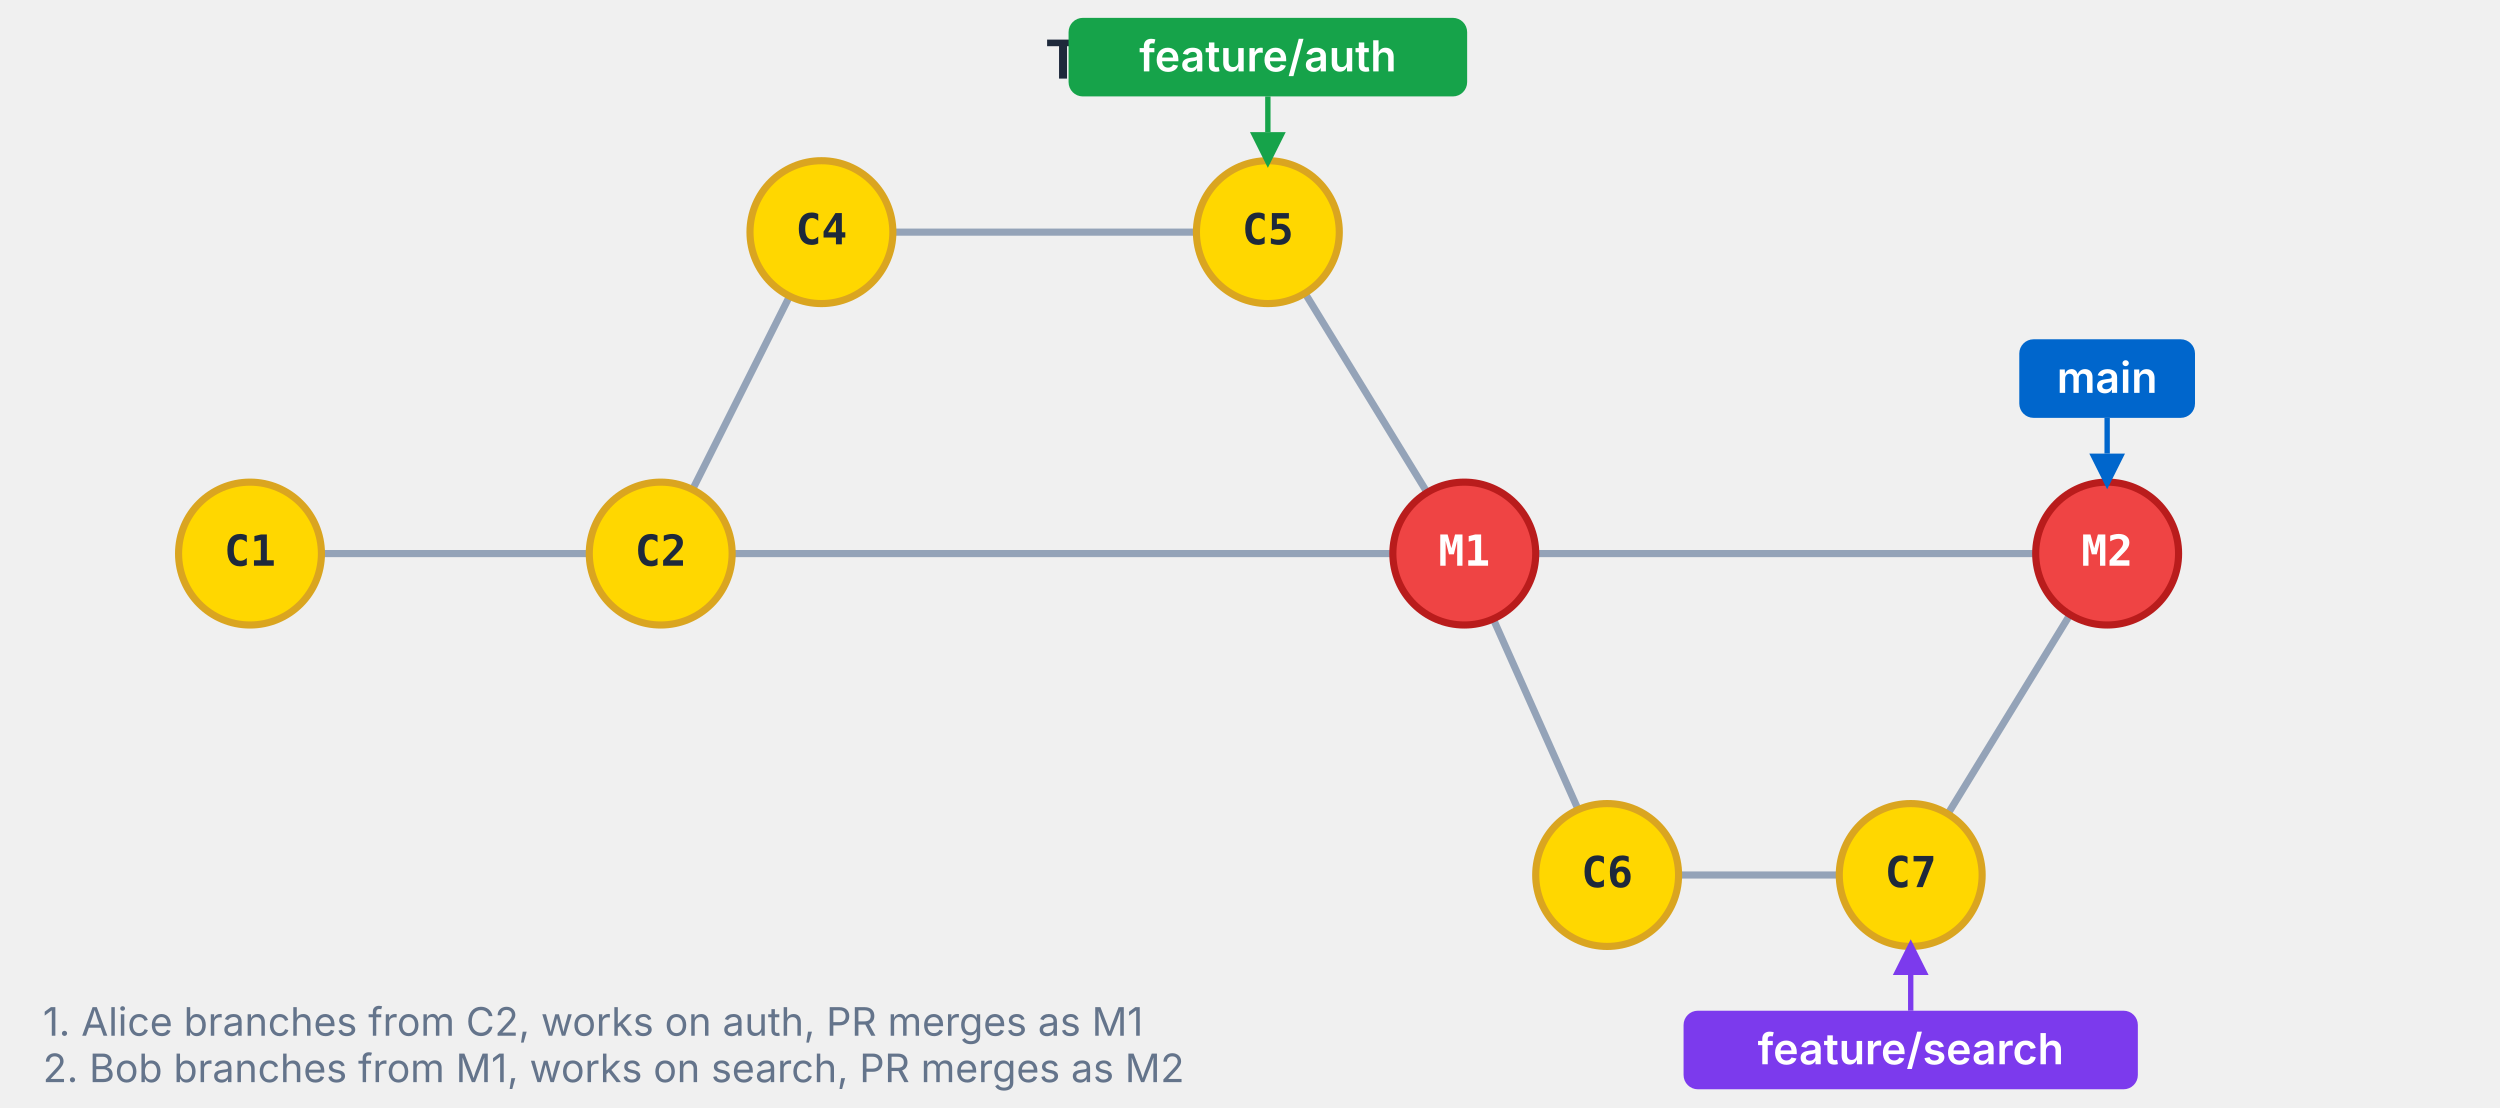
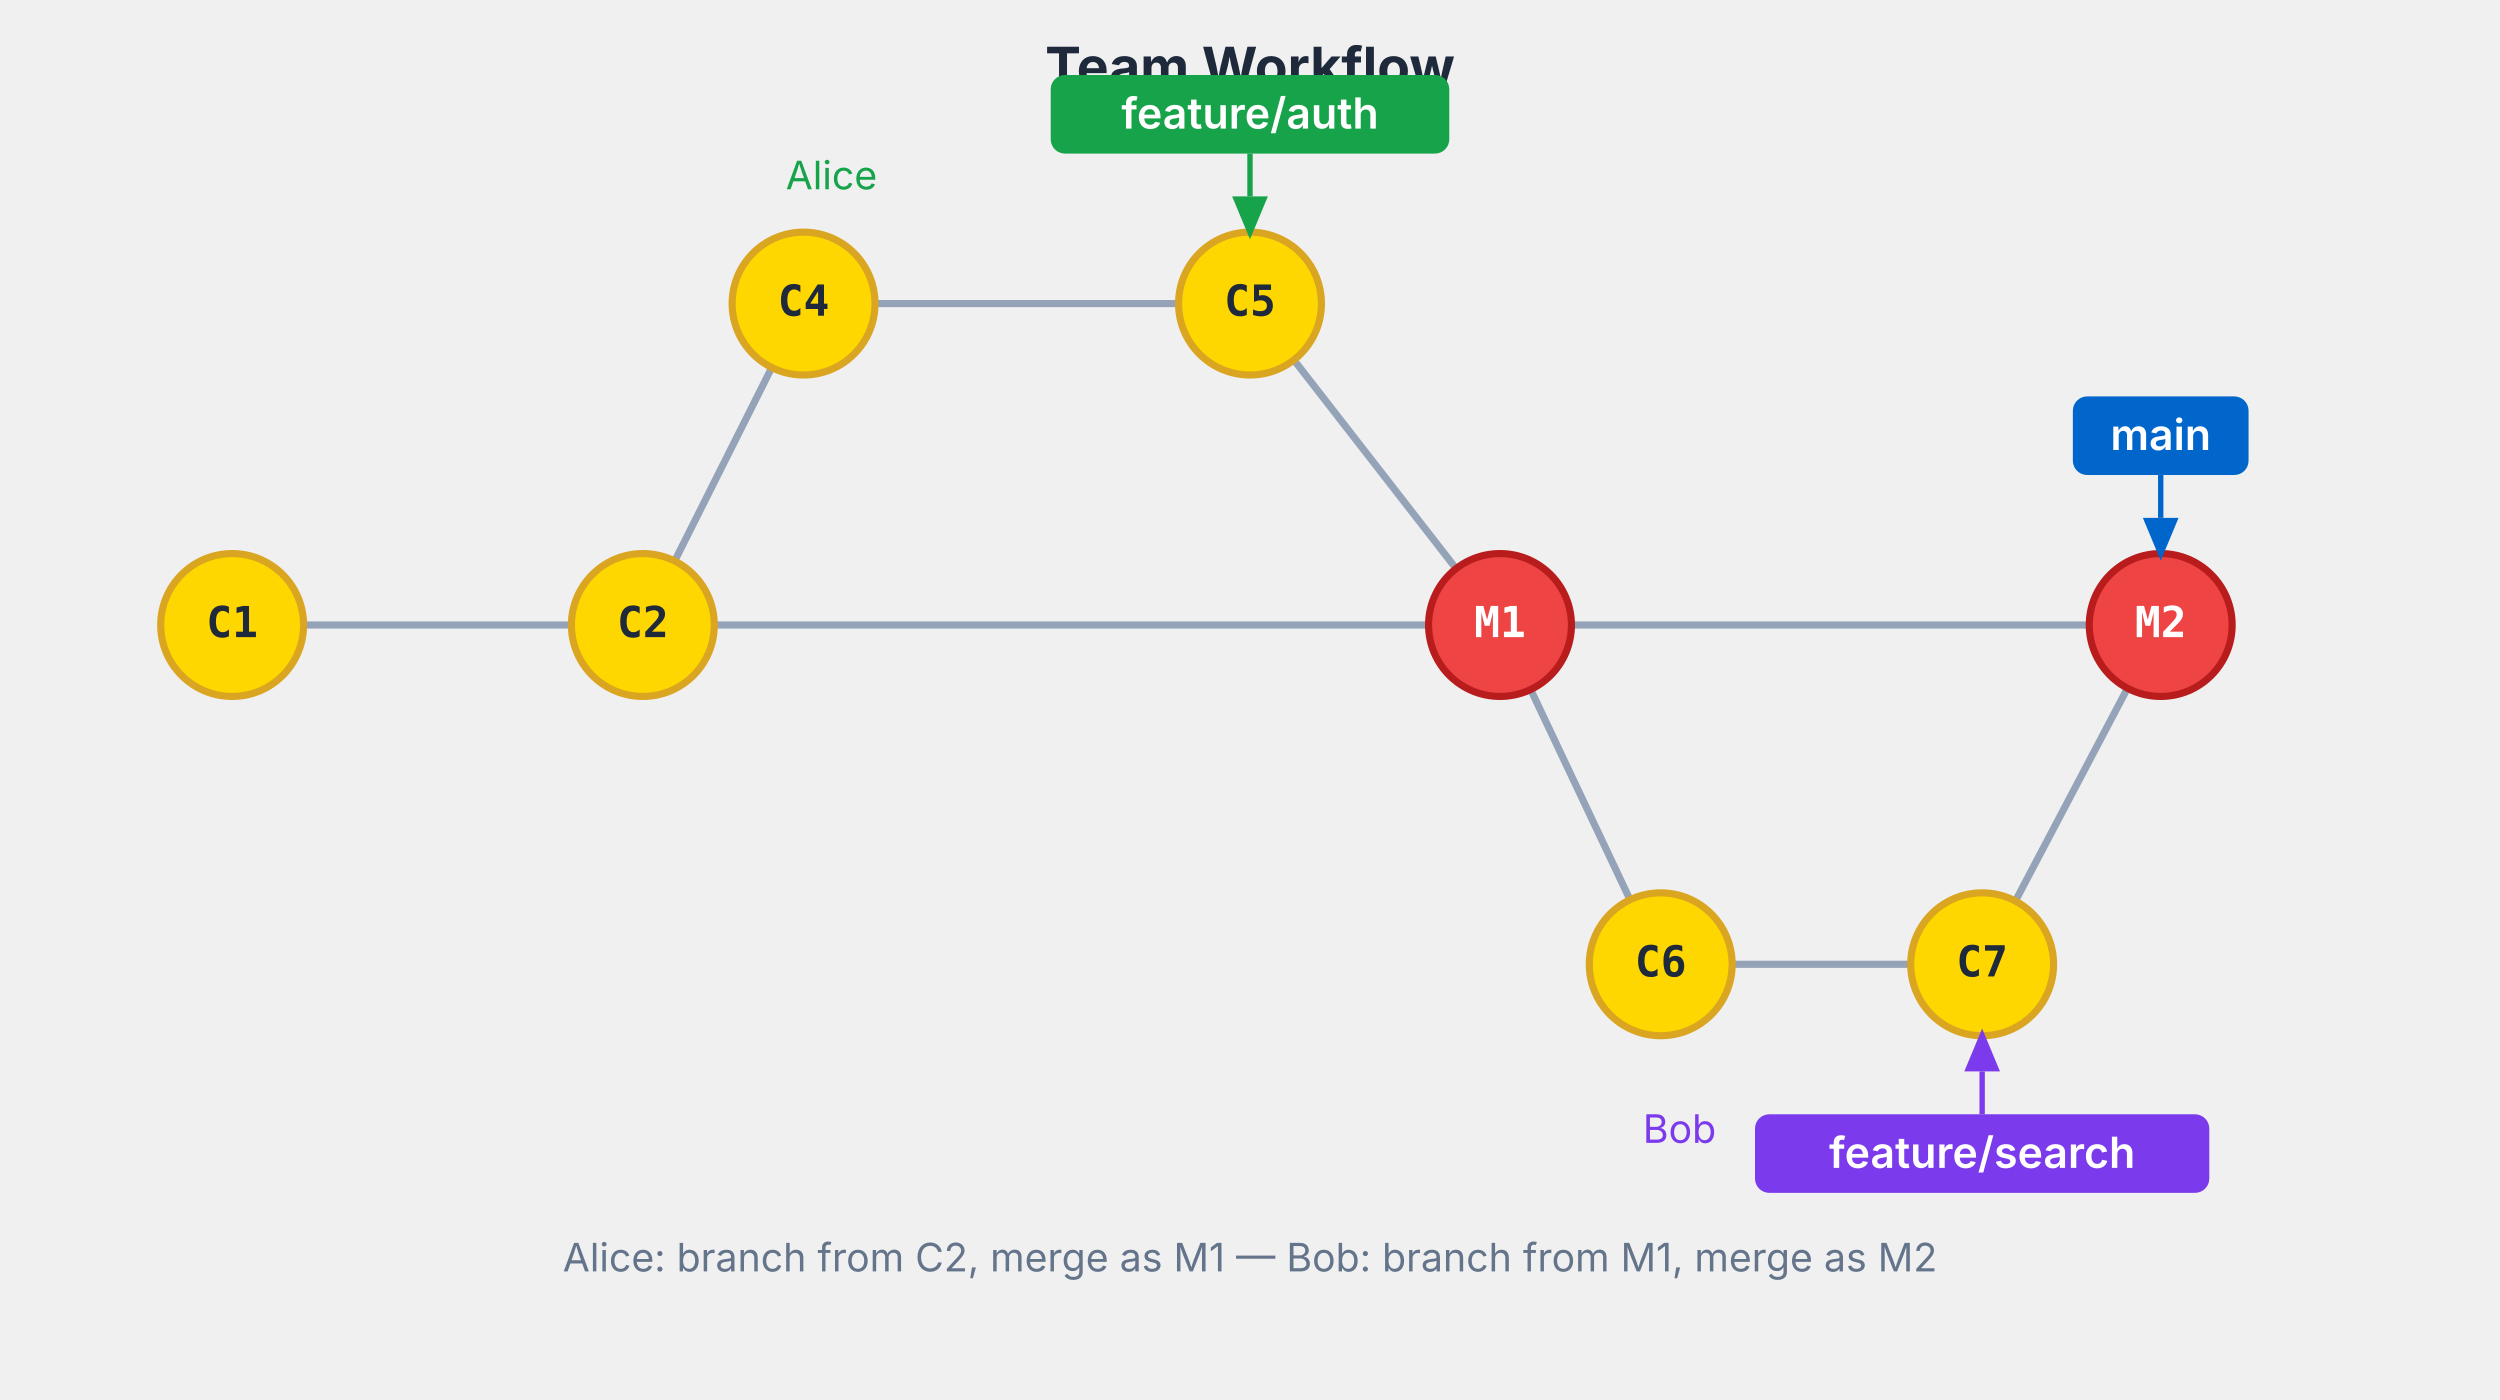
- <svg xmlns="http://www.w3.org/2000/svg" viewBox="0 0 700 310">
-   <text x="350" y="22" font-family="-apple-system, BlinkMacSystemFont, 'Segoe UI', sans-serif" font-size="15" font-weight="bold" text-anchor="middle" fill="#1e293b">Team Workflow</text>
-   <line x1="90" y1="155" x2="165" y2="155" stroke="#94a3b8" stroke-width="2" fill="none" />
-   <line x1="205" y1="155" x2="390" y2="155" stroke="#94a3b8" stroke-width="2" fill="none" />
-   <line x1="430" y1="155" x2="570" y2="155" stroke="#94a3b8" stroke-width="2" fill="none" />
-   <line x1="193.9" y1="137.1" x2="221.1" y2="82.9" stroke="#94a3b8" stroke-width="2" fill="none" />
-   <line x1="250" y1="65" x2="335" y2="65" stroke="#94a3b8" stroke-width="2" fill="none" />
-   <line x1="365.4" y1="82.1" x2="399.6" y2="137.9" stroke="#94a3b8" stroke-width="2" fill="none" />
-   <line x1="418.1" y1="173.3" x2="441.9" y2="226.7" stroke="#94a3b8" stroke-width="2" fill="none" />
-   <line x1="470" y1="245" x2="515" y2="245" stroke="#94a3b8" stroke-width="2" fill="none" />
-   <line x1="545.4" y1="227.9" x2="579.6" y2="172.1" stroke="#94a3b8" stroke-width="2" fill="none" />
-   <circle cx="70" cy="155" r="20" fill="#FFD700" stroke="#DAA520" stroke-width="2" opacity="1" />
-   <text x="70" y="155" font-family="monospace" font-size="12" font-weight="bold" text-anchor="middle" dominant-baseline="middle" fill="#1e293b" opacity="1">C1</text>
-   <circle cx="185" cy="155" r="20" fill="#FFD700" stroke="#DAA520" stroke-width="2" opacity="1" />
-   <text x="185" y="155" font-family="monospace" font-size="12" font-weight="bold" text-anchor="middle" dominant-baseline="middle" fill="#1e293b" opacity="1">C2</text>
-   <circle cx="230" cy="65" r="20" fill="#FFD700" stroke="#DAA520" stroke-width="2" opacity="1" />
-   <text x="230" y="65" font-family="monospace" font-size="12" font-weight="bold" text-anchor="middle" dominant-baseline="middle" fill="#1e293b" opacity="1">C4</text>
-   <circle cx="355" cy="65" r="20" fill="#FFD700" stroke="#DAA520" stroke-width="2" opacity="1" />
-   <text x="355" y="65" font-family="monospace" font-size="12" font-weight="bold" text-anchor="middle" dominant-baseline="middle" fill="#1e293b" opacity="1">C5</text>
-   <circle cx="410" cy="155" r="20" fill="#EF4444" stroke="#B91C1C" stroke-width="2" opacity="1" />
-   <text x="410" y="155" font-family="monospace" font-size="12" font-weight="bold" text-anchor="middle" dominant-baseline="middle" fill="white" opacity="1">M1</text>
-   <circle cx="450" cy="245" r="20" fill="#FFD700" stroke="#DAA520" stroke-width="2" opacity="1" />
-   <text x="450" y="245" font-family="monospace" font-size="12" font-weight="bold" text-anchor="middle" dominant-baseline="middle" fill="#1e293b" opacity="1">C6</text>
-   <circle cx="535" cy="245" r="20" fill="#FFD700" stroke="#DAA520" stroke-width="2" opacity="1" />
-   <text x="535" y="245" font-family="monospace" font-size="12" font-weight="bold" text-anchor="middle" dominant-baseline="middle" fill="#1e293b" opacity="1">C7</text>
-   <circle cx="590" cy="155" r="20" fill="#EF4444" stroke="#B91C1C" stroke-width="2" opacity="1" />
-   <text x="590" y="155" font-family="monospace" font-size="12" font-weight="bold" text-anchor="middle" dominant-baseline="middle" fill="white" opacity="1">M2</text>
-   <rect x="565.4" y="95.0" width="49.2" height="22" rx="4" fill="#0066CC" />
-   <text x="590" y="110.0" font-family="-apple-system, BlinkMacSystemFont, 'Segoe UI', sans-serif" font-size="12" font-weight="600" text-anchor="middle" fill="white">main</text>
-   <line x1="590" y1="117" x2="590" y2="127.0" stroke="#0066CC" stroke-width="1.5" />
-   <polygon points="585,127.0 595,127.0 590,137.0" fill="#0066CC" />
-   <rect x="299.2" y="5.0" width="111.6" height="22" rx="4" fill="#16A34A" />
-   <text x="355" y="20.0" font-family="-apple-system, BlinkMacSystemFont, 'Segoe UI', sans-serif" font-size="12" font-weight="600" text-anchor="middle" fill="white">feature/auth</text>
-   <line x1="355" y1="27" x2="355" y2="37.0" stroke="#16A34A" stroke-width="1.5" />
-   <polygon points="350,37.0 360,37.0 355,47.0" fill="#16A34A" />
-   <rect x="471.4" y="283" width="127.2" height="22" rx="4" fill="#7C3AED" />
-   <text x="535" y="298" font-family="-apple-system, BlinkMacSystemFont, 'Segoe UI', sans-serif" font-size="12" font-weight="600" text-anchor="middle" fill="white">feature/search</text>
-   <line x1="535" y1="273" x2="535" y2="283" stroke="#7C3AED" stroke-width="1.5" />
-   <polygon points="530,273 540,273 535,263" fill="#7C3AED" />
-   <text x="225" y="-25" font-family="-apple-system, BlinkMacSystemFont, 'Segoe UI', sans-serif" font-size="11" fill="#16A34A" text-anchor="start">Alice</text>
-   <text x="445" y="323" font-family="-apple-system, BlinkMacSystemFont, 'Segoe UI', sans-serif" font-size="11" fill="#7C3AED" text-anchor="start">Bob</text>
-   <text x="12" y="290" font-family="-apple-system, BlinkMacSystemFont, 'Segoe UI', sans-serif" font-size="11" fill="#64748b" text-anchor="start">1. Alice branches from C2, works on auth, PR merges as M1</text>
-   <text x="12" y="303" font-family="-apple-system, BlinkMacSystemFont, 'Segoe UI', sans-serif" font-size="11" fill="#64748b" text-anchor="start">2. Bob branches from M1, works on search, PR merges as M2</text>
+ <svg xmlns="http://www.w3.org/2000/svg" viewBox="0 0 700 392">
+   <text x="350" y="24" font-family="-apple-system, BlinkMacSystemFont, 'Segoe UI', sans-serif" font-size="15" font-weight="bold" text-anchor="middle" fill="#1e293b">Team Workflow</text>
+   <line x1="85" y1="175" x2="160" y2="175" stroke="#94a3b8" stroke-width="2" fill="none" />
+   <line x1="200" y1="175" x2="400" y2="175" stroke="#94a3b8" stroke-width="2" fill="none" />
+   <line x1="440" y1="175" x2="585" y2="175" stroke="#94a3b8" stroke-width="2" fill="none" />
+   <line x1="188.9" y1="157.1" x2="216.1" y2="102.9" stroke="#94a3b8" stroke-width="2" fill="none" />
+   <line x1="245" y1="85" x2="330" y2="85" stroke="#94a3b8" stroke-width="2" fill="none" />
+   <line x1="362.3" y1="100.8" x2="407.7" y2="159.2" stroke="#94a3b8" stroke-width="2" fill="none" />
+   <line x1="428.6" y1="193.1" x2="456.4" y2="251.9" stroke="#94a3b8" stroke-width="2" fill="none" />
+   <line x1="485" y1="270" x2="535" y2="270" stroke="#94a3b8" stroke-width="2" fill="none" />
+   <line x1="564.3" y1="252.3" x2="595.7" y2="192.7" stroke="#94a3b8" stroke-width="2" fill="none" />
+   <circle cx="65" cy="175" r="20" fill="#FFD700" stroke="#DAA520" stroke-width="2" />
+   <text x="65" y="175" font-family="monospace" font-size="12" font-weight="bold" text-anchor="middle" dominant-baseline="middle" fill="#1e293b">C1</text>
+   <circle cx="180" cy="175" r="20" fill="#FFD700" stroke="#DAA520" stroke-width="2" />
+   <text x="180" y="175" font-family="monospace" font-size="12" font-weight="bold" text-anchor="middle" dominant-baseline="middle" fill="#1e293b">C2</text>
+   <circle cx="225" cy="85" r="20" fill="#FFD700" stroke="#DAA520" stroke-width="2" />
+   <text x="225" y="85" font-family="monospace" font-size="12" font-weight="bold" text-anchor="middle" dominant-baseline="middle" fill="#1e293b">C4</text>
+   <circle cx="350" cy="85" r="20" fill="#FFD700" stroke="#DAA520" stroke-width="2" />
+   <text x="350" y="85" font-family="monospace" font-size="12" font-weight="bold" text-anchor="middle" dominant-baseline="middle" fill="#1e293b">C5</text>
+   <circle cx="420" cy="175" r="20" fill="#EF4444" stroke="#B91C1C" stroke-width="2" />
+   <text x="420" y="175" font-family="monospace" font-size="12" font-weight="bold" text-anchor="middle" dominant-baseline="middle" fill="white">M1</text>
+   <circle cx="465" cy="270" r="20" fill="#FFD700" stroke="#DAA520" stroke-width="2" />
+   <text x="465" y="270" font-family="monospace" font-size="12" font-weight="bold" text-anchor="middle" dominant-baseline="middle" fill="#1e293b">C6</text>
+   <circle cx="555" cy="270" r="20" fill="#FFD700" stroke="#DAA520" stroke-width="2" />
+   <text x="555" y="270" font-family="monospace" font-size="12" font-weight="bold" text-anchor="middle" dominant-baseline="middle" fill="#1e293b">C7</text>
+   <circle cx="605" cy="175" r="20" fill="#EF4444" stroke="#B91C1C" stroke-width="2" />
+   <text x="605" y="175" font-family="monospace" font-size="12" font-weight="bold" text-anchor="middle" dominant-baseline="middle" fill="white">M2</text>
+   <rect x="580.4" y="111" width="49.2" height="22" rx="4" fill="#0066CC" />
+   <text x="605" y="126" font-family="-apple-system, BlinkMacSystemFont, 'Segoe UI', sans-serif" font-size="12" font-weight="600" text-anchor="middle" fill="white">main</text>
+   <line x1="605" y1="133" x2="605" y2="145" stroke="#0066CC" stroke-width="1.5" />
+   <polygon points="600,145 610,145 605,157" fill="#0066CC" />
+   <rect x="294.2" y="21" width="111.6" height="22" rx="4" fill="#16A34A" />
+   <text x="350" y="36" font-family="-apple-system, BlinkMacSystemFont, 'Segoe UI', sans-serif" font-size="12" font-weight="600" text-anchor="middle" fill="white">feature/auth</text>
+   <line x1="350" y1="43" x2="350" y2="55" stroke="#16A34A" stroke-width="1.5" />
+   <polygon points="345,55 355,55 350,67" fill="#16A34A" />
+   <rect x="491.4" y="312" width="127.2" height="22" rx="4" fill="#7C3AED" />
+   <text x="555" y="327" font-family="-apple-system, BlinkMacSystemFont, 'Segoe UI', sans-serif" font-size="12" font-weight="600" text-anchor="middle" fill="white">feature/search</text>
+   <line x1="555" y1="300" x2="555" y2="312" stroke="#7C3AED" stroke-width="1.5" />
+   <polygon points="550,300 560,300 555,288" fill="#7C3AED" />
+   <text x="220" y="53" font-family="-apple-system, BlinkMacSystemFont, 'Segoe UI', sans-serif" font-size="11" fill="#16A34A">Alice</text>
+   <text x="460" y="320" font-family="-apple-system, BlinkMacSystemFont, 'Segoe UI', sans-serif" font-size="11" fill="#7C3AED">Bob</text>
+   <text x="350" y="356" font-family="-apple-system, BlinkMacSystemFont, 'Segoe UI', sans-serif" font-size="11" fill="#64748b" text-anchor="middle">Alice: branch from C2, merge as M1 — Bob: branch from M1, merge as M2</text>
</svg>
